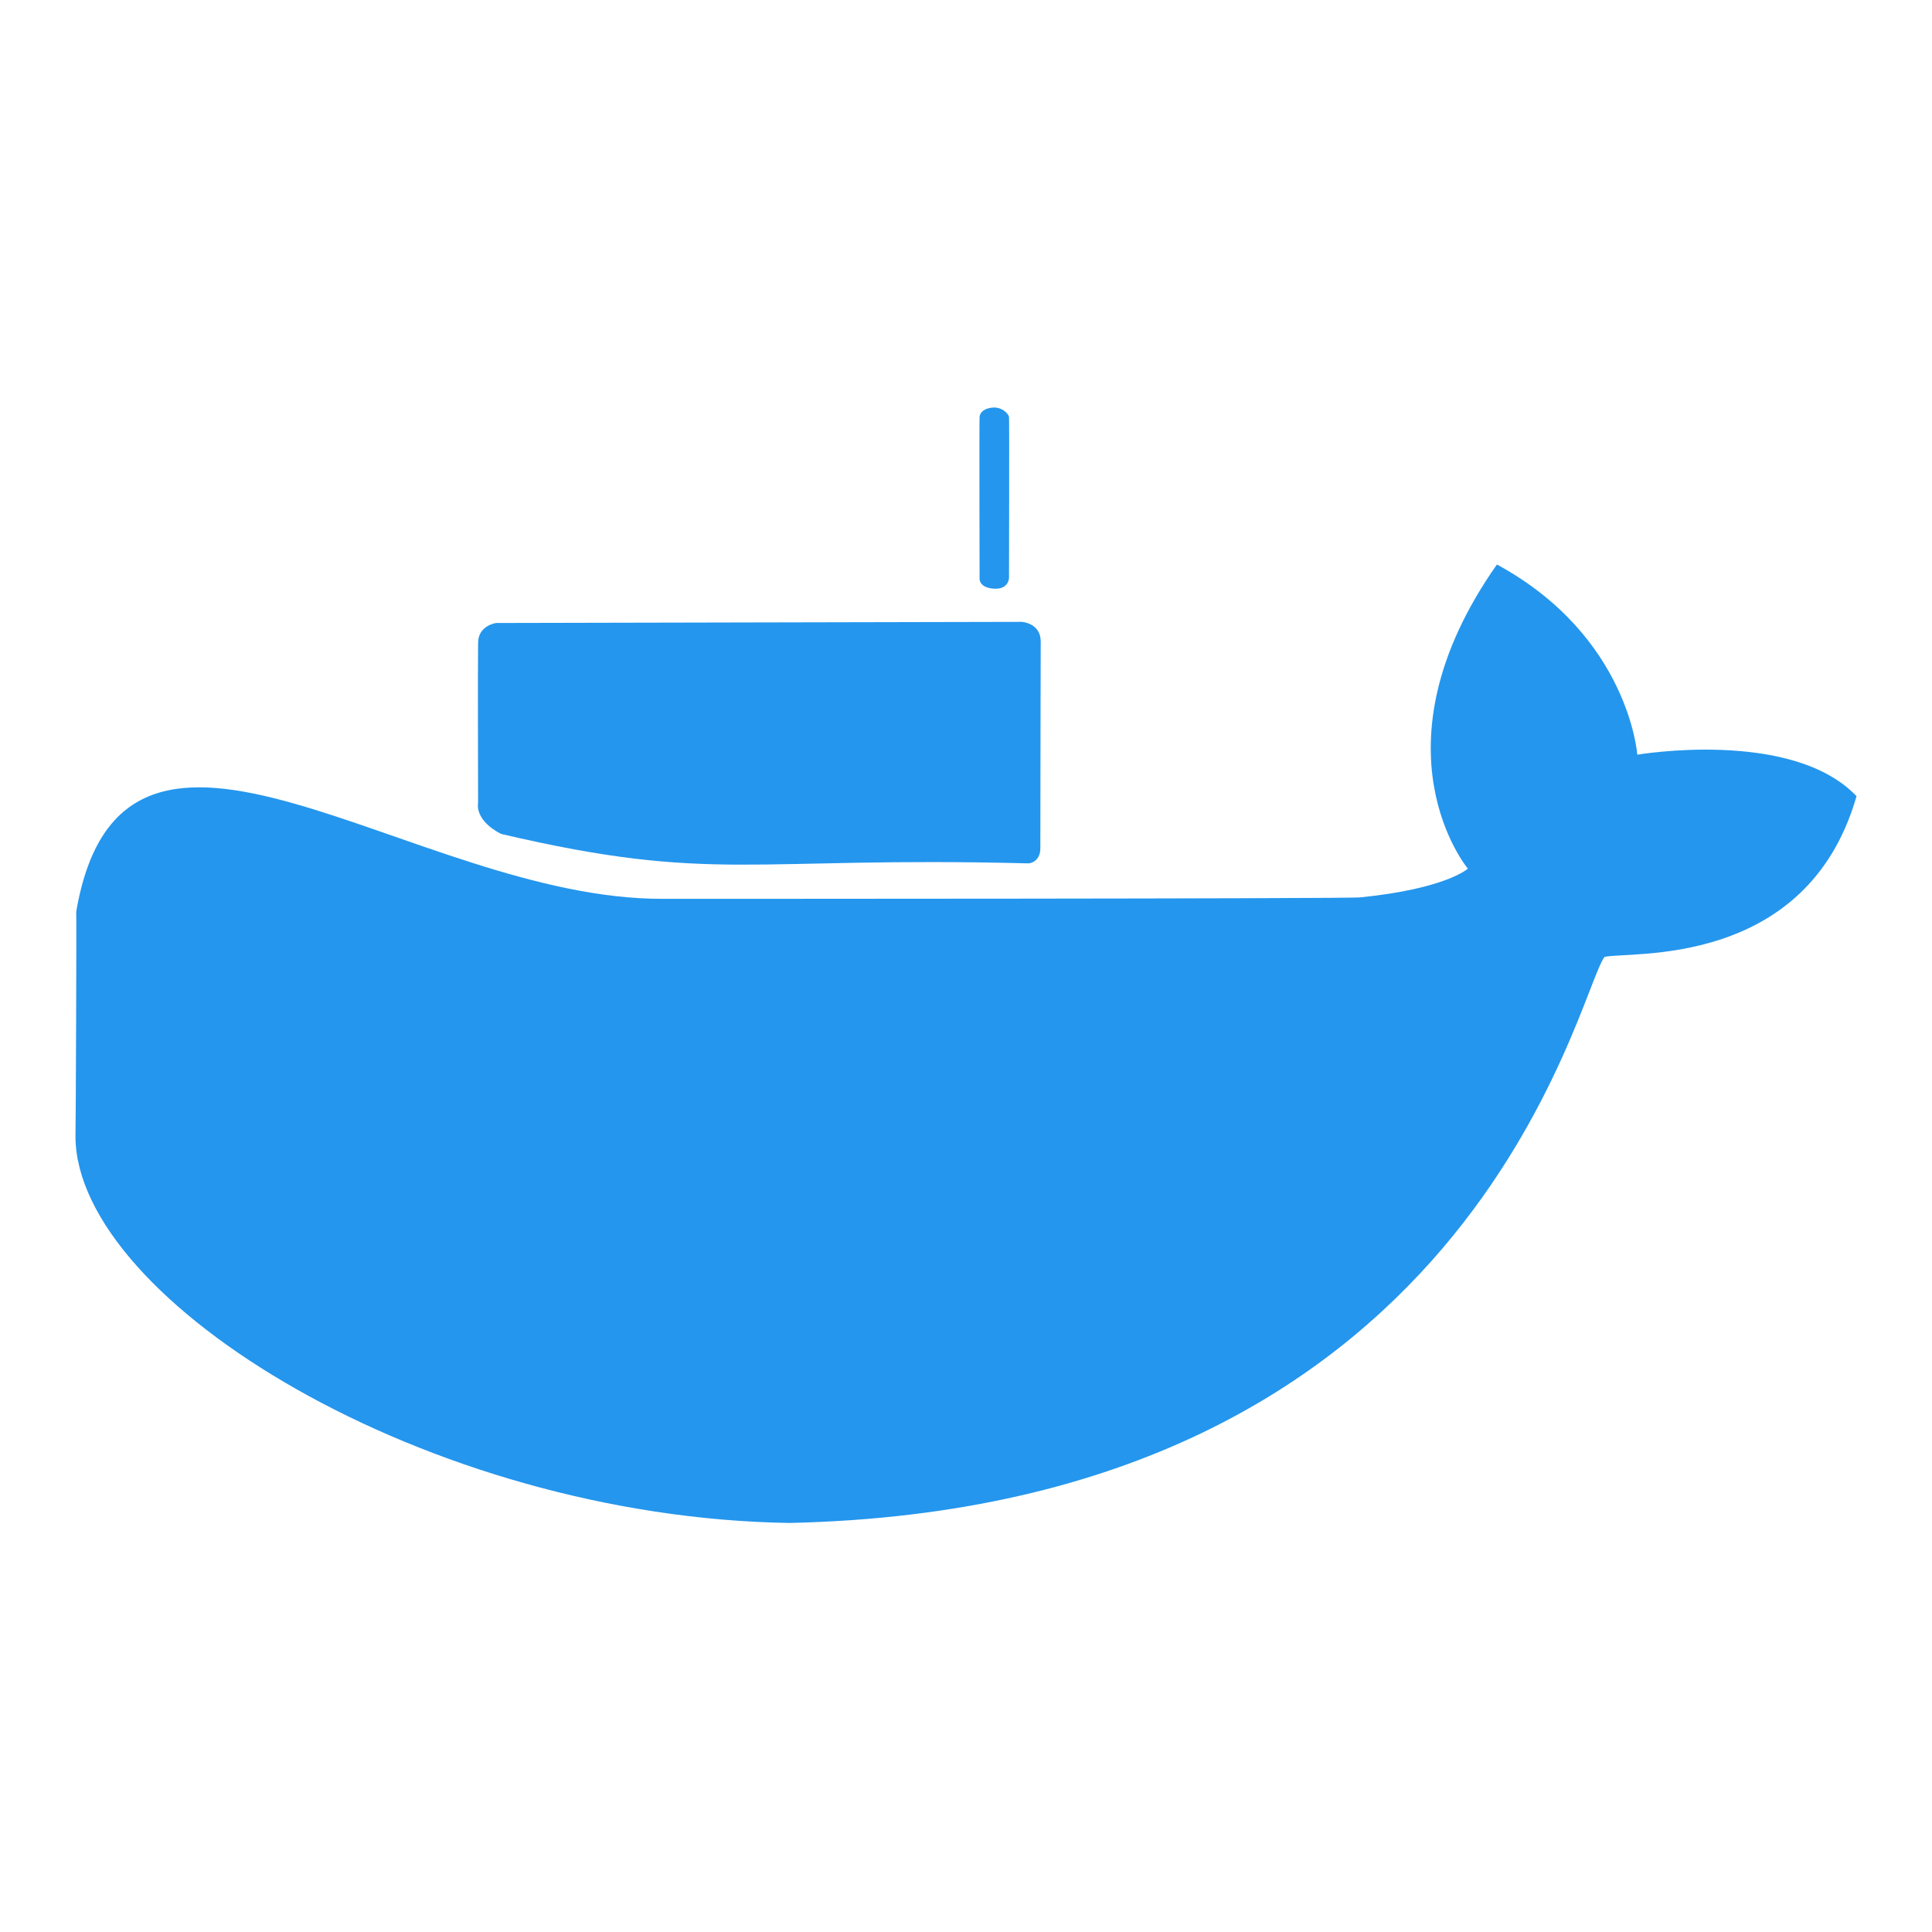
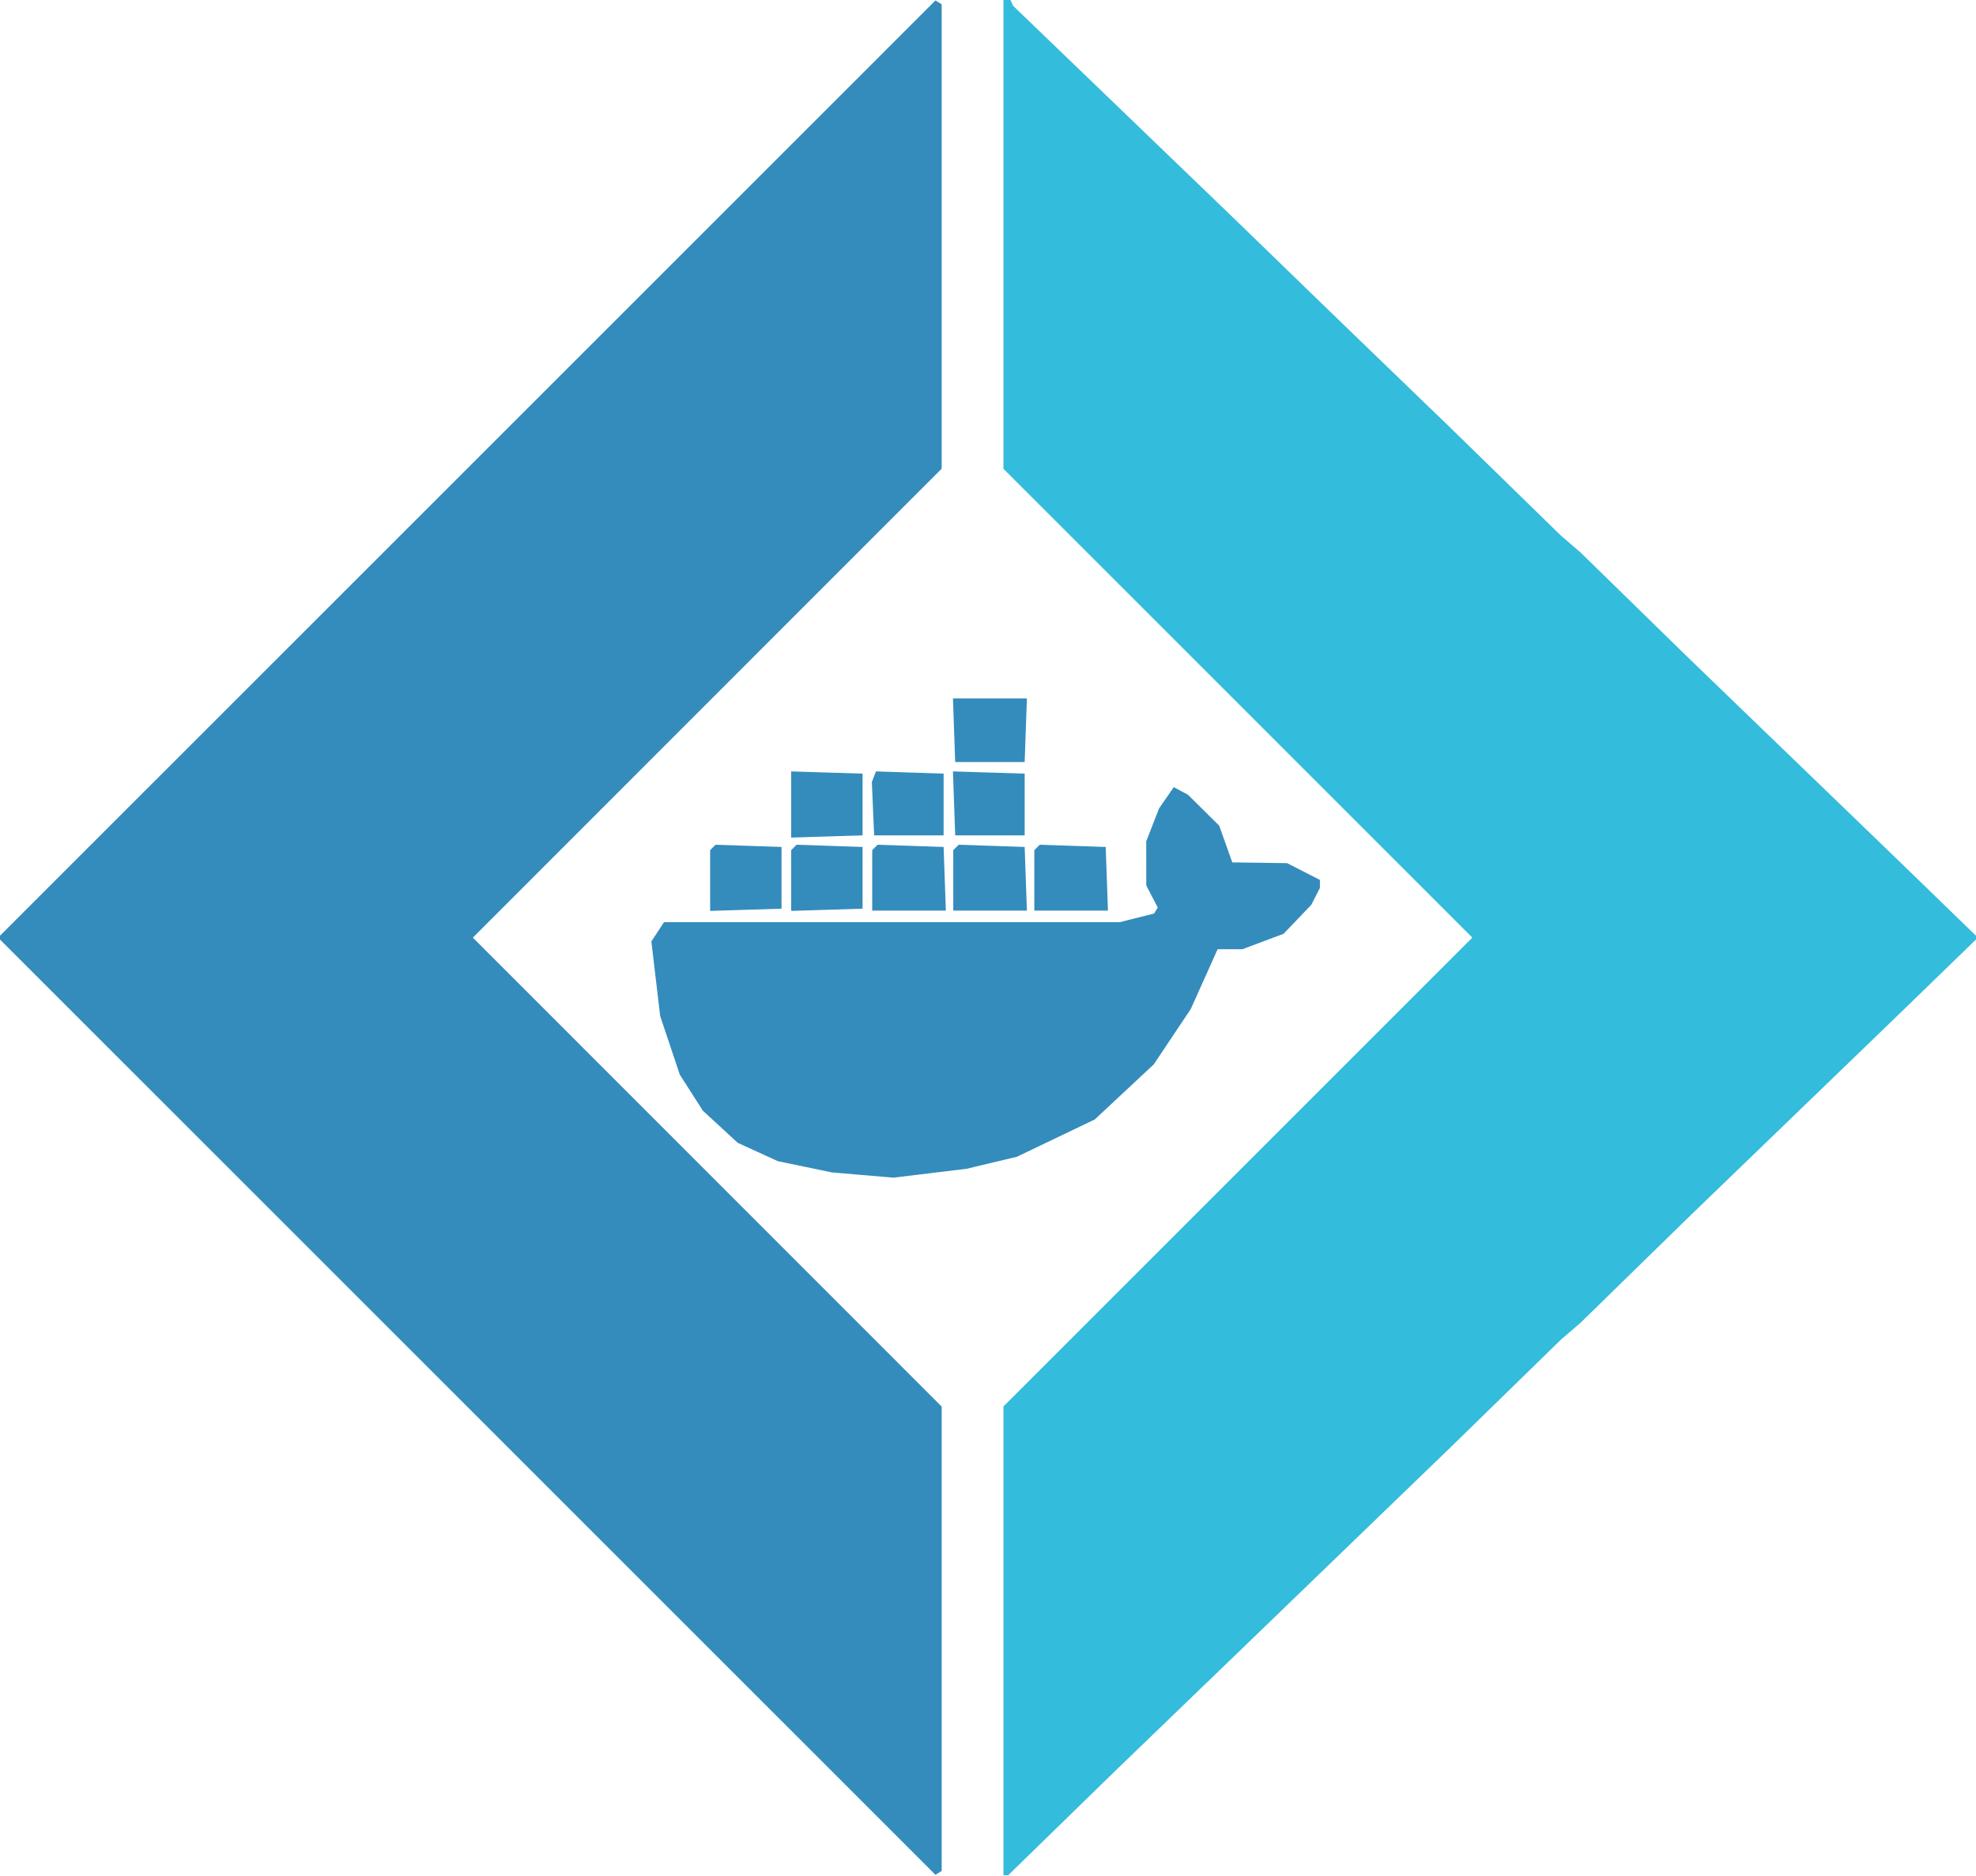
- <svg xmlns="http://www.w3.org/2000/svg" version="1.2" viewBox="0 0 512 512" width="512" height="512">
-   <style>
- 		.s0 { fill: #2496ed } 
- 	</style>
-   <path id="Layer 1" class="s0" d="m425.2 253.6c6.3-1.6 53.6 3.4 66.8-42.6-17.1-18-58.1-11-58.1-11 0 0-2.2-31.4-37.2-50.4-34.3 48.8-7.7 80.6-7.7 80.6 0 0-5.7 5.3-28.4 7.6 0 0.4-180.4 0.4-185 0.4-66.1 0.2-143-68.8-155.4 3.4 0.1 0.3-0.1 56.5-0.2 59.8 0.5 43.4 92.9 100.7 189.2 102.2 180.9-4 208.6-140 216-150z" />
-   <path id="Layer 3" class="s0" d="m272.5 228.8c-74.4-1.9-83.3 5.4-139.7-7.8-7.2-3.7-6.1-8.2-6.1-8.2 0 0-0.1-37.6 0-42.4 0-4.7 4.8-5.3 4.8-5.3l139.3-0.3c0 0 5 0.3 5 5.2 0 0-0.1 41.5-0.1 54.6 0.1 3.2-2.1 4.2-3.2 4.2z" />
-   <path id="Layer 4" class="s0" d="m263.3 156c4.1 0.3 4.1-2.9 4.1-2.9 0 0 0.1-41.8 0-42.6-0.1-0.8-1.8-2.6-4.1-2.5-2.2 0.1-3.6 1.1-3.7 2.5-0.1 1.4 0 42.6 0 42.6 0 0-0.4 2.6 3.7 2.9z" />
+ <svg xmlns="http://www.w3.org/2000/svg" width="512" height="486" viewBox="0 0 512 486" version="1.1">
+   <path d="M 120.942 121.558             L -0.497 243 120.942 364.442             L 242.380 485.883 243.190 485.383             L 244 484.882 244 424.710             L 244 364.538 183.261 303.769             L 122.522 243 183.261 182.231             L 244 121.462 244 61.290             L 244 1.118 243.190 0.617             L 242.380 0.117 120.942 121.558              M 247.210 189.250             L 247.500 197.500 256.500 197.500             L 265.500 197.500 265.790 189.250             L 266.081 181 256.500 181             L 246.919 181 247.210 189.250              M 205 208.500             L 205 217.075 214.250 216.788             L 223.500 216.500 223.500 208.500             L 223.500 200.500 214.250 200.212             L 205 199.925 205 208.500              M 226.435 201.310             L 225.902 202.698 226.201 209.599             L 226.500 216.500 235.500 216.500             L 244.500 216.500 244.500 208.500             L 244.500 200.500 235.734 200.211             L 226.967 199.922 226.435 201.310              M 247.209 208.212             L 247.500 216.500 256.500 216.500             L 265.500 216.500 265.500 208.500             L 265.500 200.500 256.209 200.212             L 246.918 199.924 247.209 208.212              M 302.233 206.751             L 300.331 209.500 298.666 213.770             L 297 218.040 297.006 223.770             L 297.012 229.500 298.501 232.354             L 299.989 235.208 299.512 235.981             L 299.034 236.754 294.574 237.877             L 290.114 239 231.080 239             L 172.046 239 170.411 241.495             L 168.777 243.990 169.916 253.652             L 171.056 263.313 173.596 270.907             L 176.135 278.500 179.123 283.173             L 182.110 287.847 186.630 292.013             L 191.150 296.179 196.334 298.553             L 201.519 300.926 208.509 302.384             L 215.500 303.843 223.500 304.527             L 231.500 305.212 240.994 304.056             L 250.488 302.900 256.994 301.345             L 263.500 299.791 273.577 294.962             L 283.655 290.133 291.311 282.983             L 298.967 275.834 303.754 268.667             L 308.542 261.500 312.021 253.751             L 315.500 246.002 318.712 246.001             L 321.925 246 327.253 244.006             L 332.582 242.013 336.173 238.256             L 339.764 234.500 340.882 232.316             L 342 230.131 342 229.086             L 342 228.041 337.750 225.870             L 333.500 223.699 326.397 223.600             L 319.294 223.500 317.605 218.747             L 315.915 213.994 311.863 209.981             L 307.810 205.969 305.972 204.985             L 304.135 204.002 302.233 206.751              M 184.703 219.631             L 184 220.333 184 228.204             L 184 236.075 193.250 235.788             L 202.500 235.500 202.500 227.500             L 202.500 219.500 193.953 219.214             L 185.405 218.928 184.703 219.631              M 205.703 219.631             L 205 220.333 205 228.204             L 205 236.075 214.250 235.788             L 223.500 235.500 223.500 227.500             L 223.500 219.500 214.953 219.214             L 206.405 218.928 205.703 219.631              M 226.703 219.631             L 226 220.333 226 228.167             L 226 236 235.540 236             L 245.081 236 244.790 227.750             L 244.500 219.500 235.953 219.214             L 227.405 218.928 226.703 219.631              M 247.703 219.631             L 247 220.333 247 228.167             L 247 236 256.540 236             L 266.081 236 265.790 227.750             L 265.500 219.500 256.953 219.214             L 248.405 218.928 247.703 219.631              M 268.703 219.631             L 268 220.333 268 228.167             L 268 236 277.540 236             L 287.081 236 286.790 227.750             L 286.500 219.500 277.953 219.214             L 269.405 218.928 268.703 219.631" stroke="none" fill="#348cbc" fill-rule="evenodd" />
+   <path d="M 260 60.747             L 260 121.494 320.747 182.247             L 381.494 243 320.747 303.753             L 260 364.506 260 425.253             L 260 486 260.614 486             L 261.227 486 275.331 472.250             L 289.435 458.500 303.437 445             L 317.439 431.500 331.939 417.500             L 346.438 403.500 360.939 389.500             L 375.441 375.500 389.971 361.323             L 404.500 347.146 407 344.999             L 409.500 342.852 423.500 329.172             L 437.500 315.491 464.500 289.431             L 491.500 263.372 502 253.186             L 512.500 243 502 232.814             L 491.500 222.628 464.500 196.569             L 437.500 170.509 423.500 156.828             L 409.500 143.148 407 141.001             L 404.500 138.854 389.971 124.677             L 375.441 110.500 360.471 96.048             L 345.500 81.595 332.500 68.989             L 319.500 56.383 291 28.941             L 262.500 1.500 262.167 0.750             L 261.833 0 260.917 0             L 260 0 260 60.747" stroke="none" fill="#33bcdc" fill-rule="evenodd" />
</svg>
